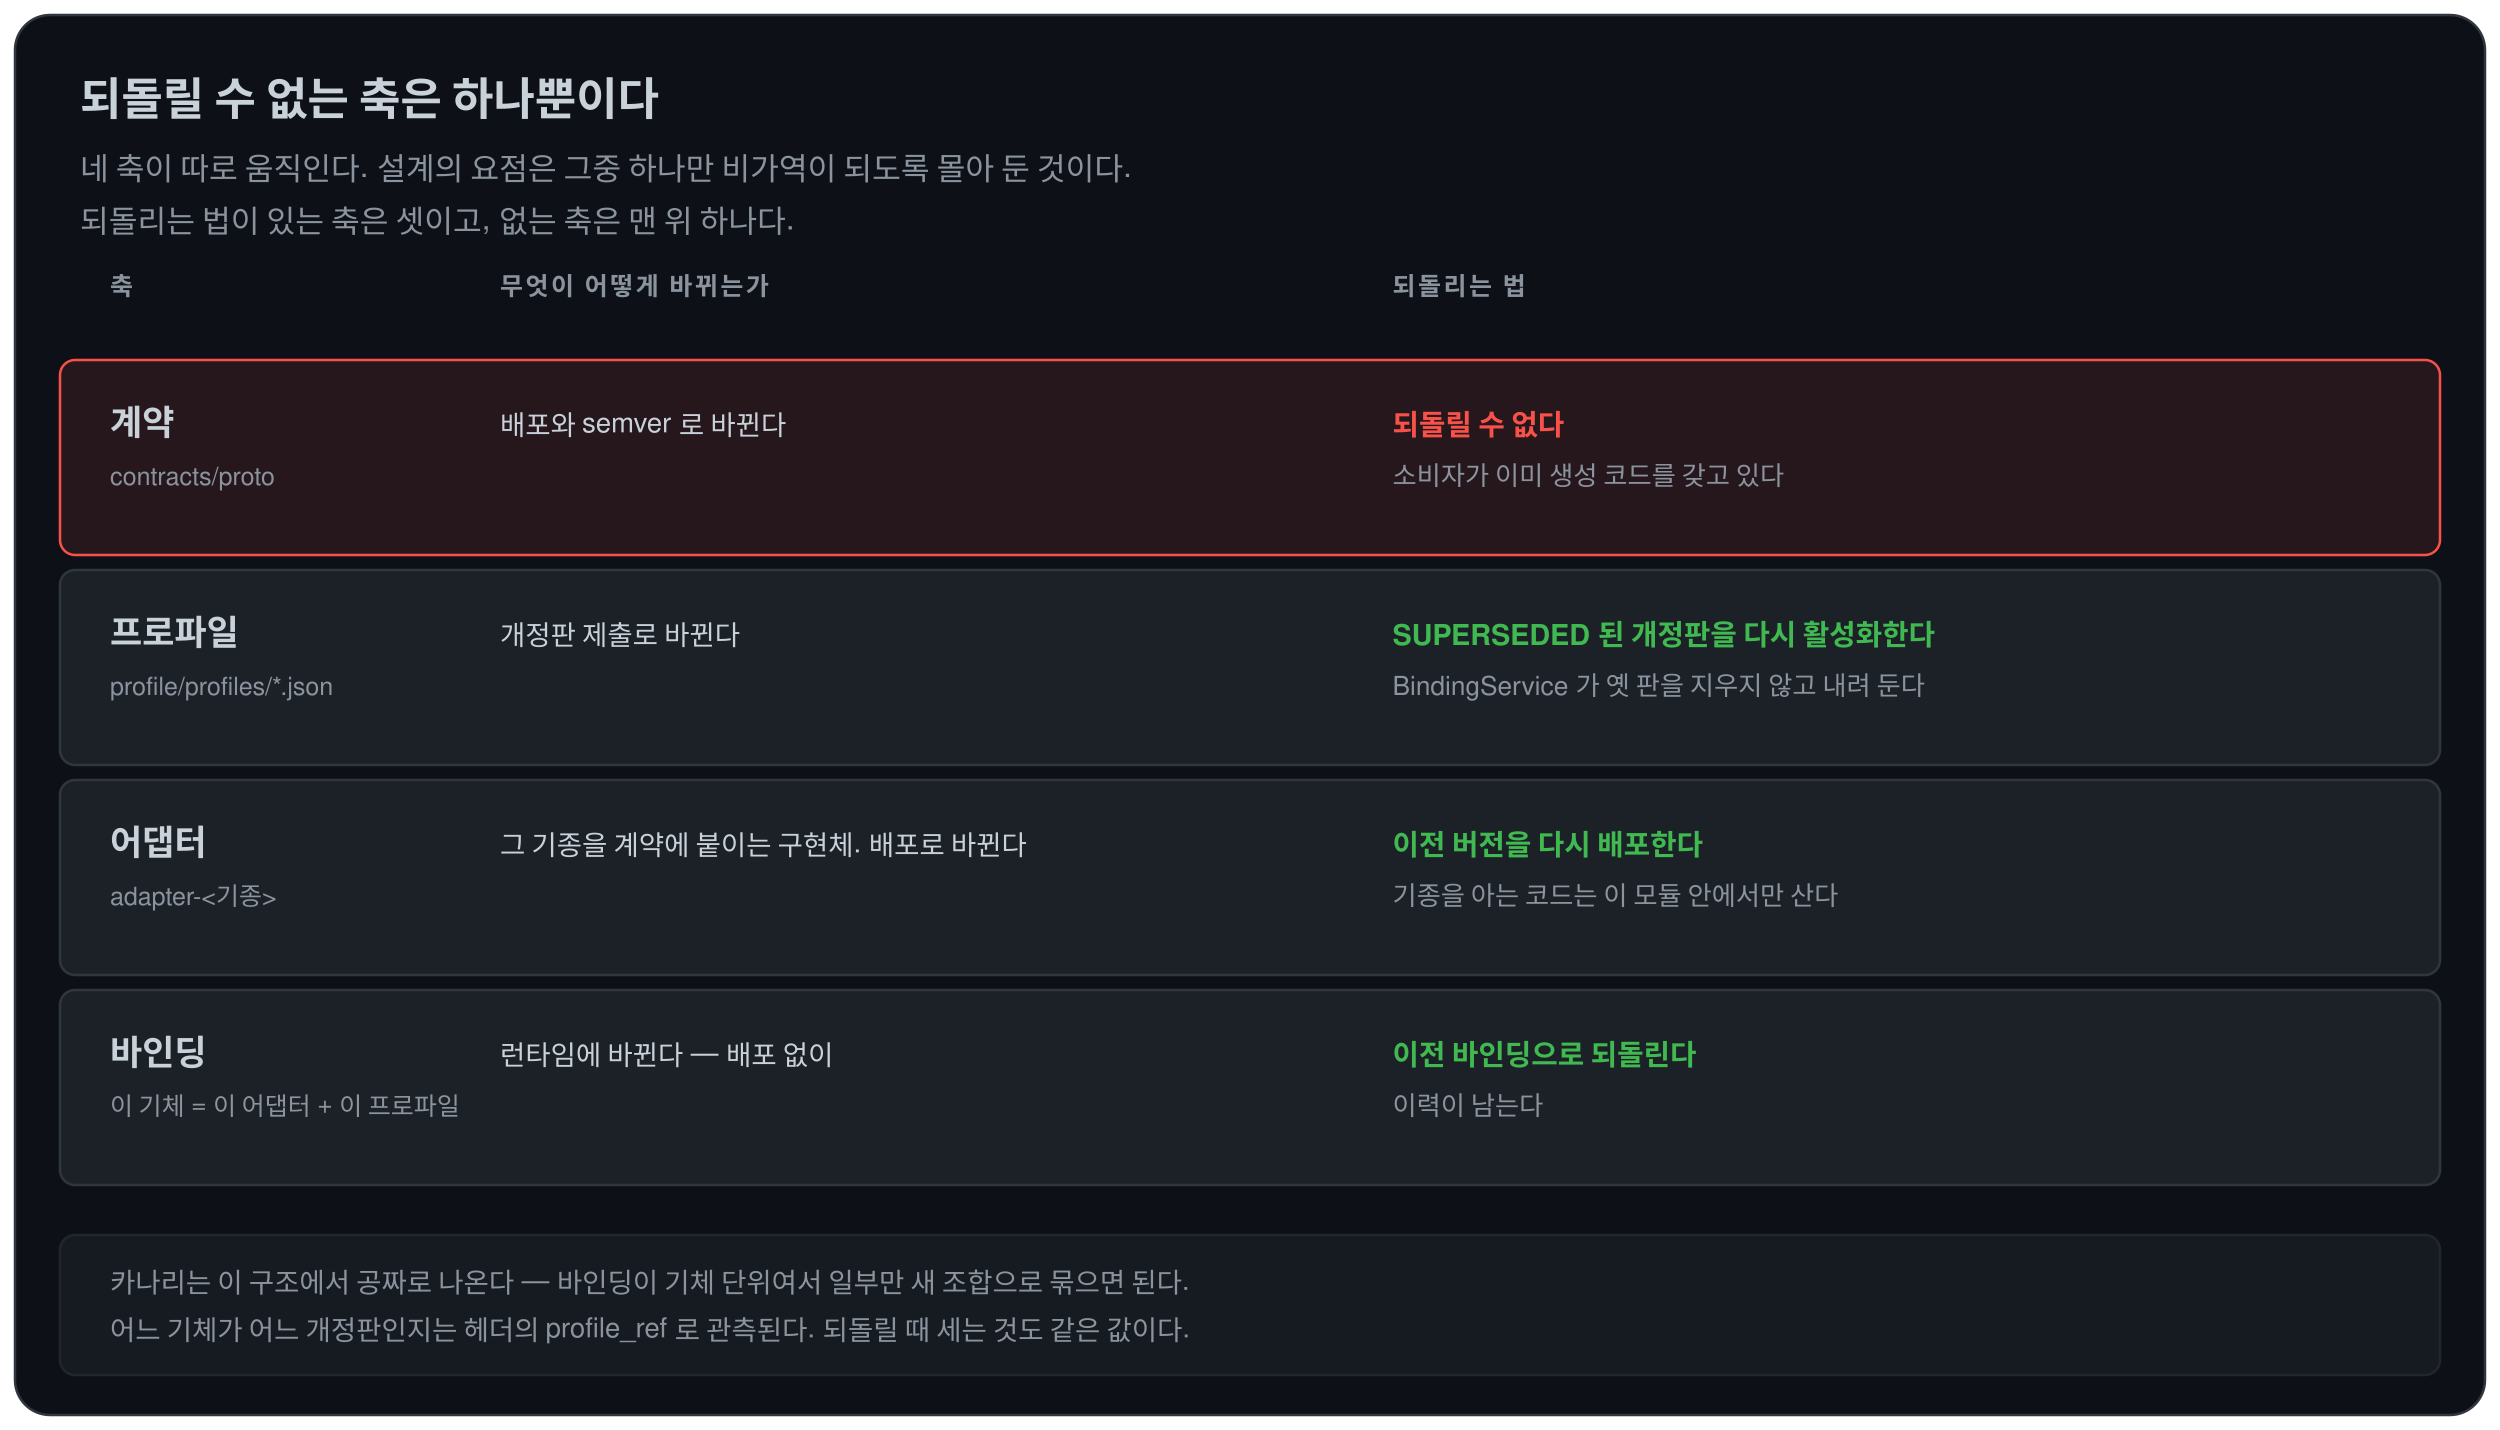
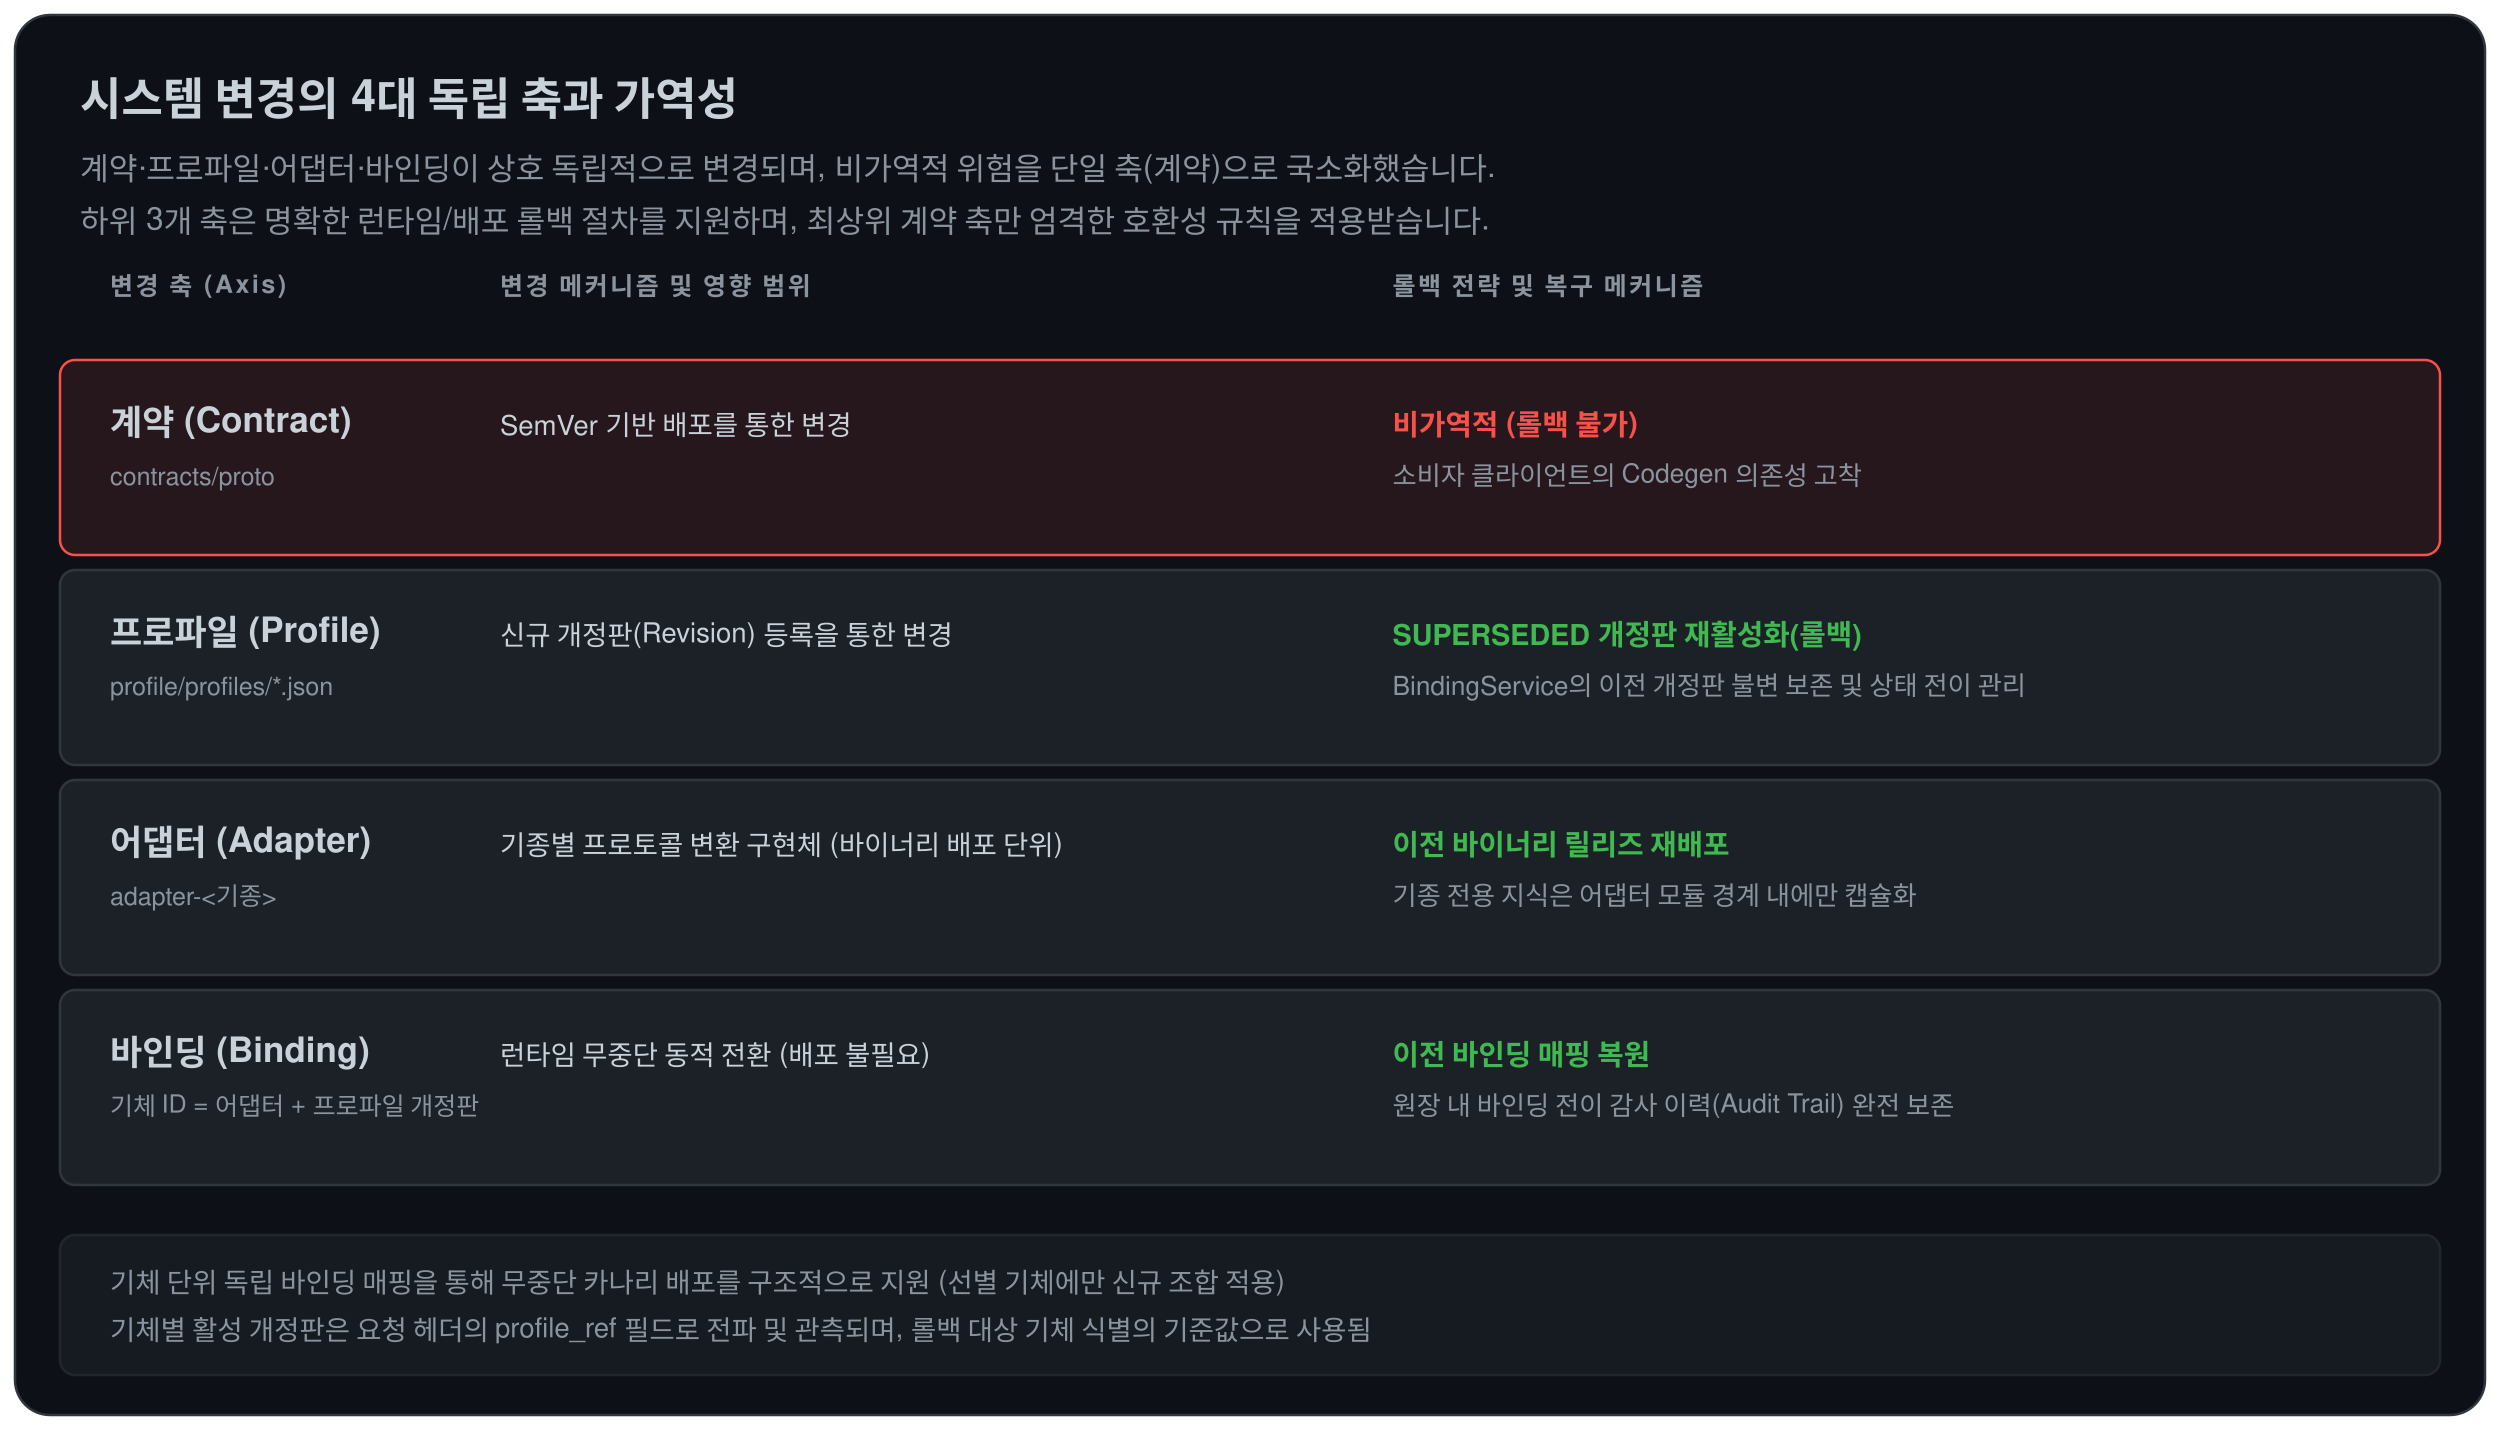
<svg xmlns="http://www.w3.org/2000/svg" width="1000" height="572" viewBox="0 0 1000 572" font-family="Malgun Gothic,Apple SD Gothic Neo,Noto Sans KR,Segoe UI,-apple-system,Helvetica,Arial,sans-serif">
  <rect x="6" y="6" width="988" height="560" rx="14" fill="#0d1117" stroke="#30363d" />
-   <text x="32" y="46" font-size="18" font-weight="600" fill="#c9d1d9">되돌릴 수 없는 축은 하나뿐이다</text>
-   <text x="32" y="72" font-size="12.5" fill="#8b949e">네 축이 따로 움직인다. 설계의 요점은 그중 하나만 비가역이 되도록 몰아 둔 것이다.</text>
-   <text x="32" y="93" font-size="12.5" fill="#8b949e">되돌리는 법이 있는 축은 셋이고, 없는 축은 맨 위 하나다.</text>
-   <text x="44" y="118" font-size="10" font-weight="700" letter-spacing="1" fill="#8b949e">축</text>
-   <text x="200" y="118" font-size="10" font-weight="700" letter-spacing="1" fill="#8b949e">무엇이 어떻게 바뀌는가</text>
-   <text x="557" y="118" font-size="10" font-weight="700" letter-spacing="1" fill="#8b949e">되돌리는 법</text>
+   <text x="32" y="46" font-size="18" font-weight="600" fill="#c9d1d9">시스템 변경의 4대 독립 축과 가역성</text>
+   <text x="32" y="72" font-size="12.5" fill="#8b949e">계약·프로파일·어댑터·바인딩이 상호 독립적으로 변경되며, 비가역적 위험을 단일 축(계약)으로 국소화했습니다.</text>
+   <text x="32" y="93" font-size="12.5" fill="#8b949e">하위 3개 축은 명확한 런타임/배포 롤백 절차를 지원하며, 최상위 계약 축만 엄격한 호환성 규칙을 적용받습니다.</text>
+   <text x="44" y="118" font-size="10" font-weight="700" letter-spacing="1" fill="#8b949e">변경 축 (Axis)</text>
+   <text x="200" y="118" font-size="10" font-weight="700" letter-spacing="1" fill="#8b949e">변경 메커니즘 및 영향 범위</text>
+   <text x="557" y="118" font-size="10" font-weight="700" letter-spacing="1" fill="#8b949e">롤백 전략 및 복구 메커니즘</text>
  <rect x="24" y="144" width="952" height="78" rx="6" fill="#25171c" stroke="#f85149" />
-   <text x="44" y="174" font-size="14" font-weight="600" fill="#c9d1d9">계약</text>
+   <text x="44" y="174" font-size="14" font-weight="600" fill="#c9d1d9">계약 (Contract)</text>
  <text x="44" y="194" font-size="10" fill="#8b949e">contracts/proto</text>
-   <text x="200" y="174" font-size="11" fill="#c9d1d9">배포와 semver 로 바뀐다</text>
-   <text x="557" y="174" font-size="11.5" font-weight="600" fill="#f85149">되돌릴 수 없다</text>
-   <text x="557" y="194" font-size="10.5" fill="#8b949e">소비자가 이미 생성 코드를 갖고 있다</text>
+   <text x="200" y="174" font-size="11" fill="#c9d1d9">SemVer 기반 배포를 통한 변경</text>
+   <text x="557" y="174" font-size="11.5" font-weight="600" fill="#f85149">비가역적 (롤백 불가)</text>
+   <text x="557" y="194" font-size="10.5" fill="#8b949e">소비자 클라이언트의 Codegen 의존성 고착</text>
  <rect x="24" y="228" width="952" height="78" rx="6" fill="#1c2128" stroke="#30363d" />
-   <text x="44" y="258" font-size="14" font-weight="600" fill="#c9d1d9">프로파일</text>
+   <text x="44" y="258" font-size="14" font-weight="600" fill="#c9d1d9">프로파일 (Profile)</text>
  <text x="44" y="278" font-size="10" fill="#8b949e">profile/profiles/*.json</text>
-   <text x="200" y="258" font-size="11" fill="#c9d1d9">개정판 제출로 바뀐다</text>
-   <text x="557" y="258" font-size="11.5" font-weight="600" fill="#3fb950">SUPERSEDED 된 개정판을 다시 활성화한다</text>
-   <text x="557" y="278" font-size="10.5" fill="#8b949e">BindingService 가 옛 판을 지우지 않고 내려 둔다</text>
+   <text x="200" y="258" font-size="11" fill="#c9d1d9">신규 개정판(Revision) 등록을 통한 변경</text>
+   <text x="557" y="258" font-size="11.5" font-weight="600" fill="#3fb950">SUPERSEDED 개정판 재활성화(롤백)</text>
+   <text x="557" y="278" font-size="10.5" fill="#8b949e">BindingService의 이전 개정판 불변 보존 및 상태 전이 관리</text>
  <rect x="24" y="312" width="952" height="78" rx="6" fill="#1c2128" stroke="#30363d" />
-   <text x="44" y="342" font-size="14" font-weight="600" fill="#c9d1d9">어댑터</text>
+   <text x="44" y="342" font-size="14" font-weight="600" fill="#c9d1d9">어댑터 (Adapter)</text>
  <text x="44" y="362" font-size="10" fill="#8b949e">adapter-&lt;기종&gt;</text>
-   <text x="200" y="342" font-size="11" fill="#c9d1d9">그 기종을 계약에 붙이는 구현체. 배포로 바뀐다</text>
-   <text x="557" y="342" font-size="11.5" font-weight="600" fill="#3fb950">이전 버전을 다시 배포한다</text>
-   <text x="557" y="362" font-size="10.5" fill="#8b949e">기종을 아는 코드는 이 모듈 안에서만 산다</text>
+   <text x="200" y="342" font-size="11" fill="#c9d1d9">기종별 프로토콜 변환 구현체 (바이너리 배포 단위)</text>
+   <text x="557" y="342" font-size="11.5" font-weight="600" fill="#3fb950">이전 바이너리 릴리즈 재배포</text>
+   <text x="557" y="362" font-size="10.5" fill="#8b949e">기종 전용 지식은 어댑터 모듈 경계 내에만 캡슐화</text>
  <rect x="24" y="396" width="952" height="78" rx="6" fill="#1c2128" stroke="#30363d" />
-   <text x="44" y="426" font-size="14" font-weight="600" fill="#c9d1d9">바인딩</text>
-   <text x="44" y="446" font-size="10" fill="#8b949e">이 기체 = 이 어댑터 + 이 프로파일</text>
-   <text x="200" y="426" font-size="11" fill="#c9d1d9">런타임에 바뀐다 — 배포 없이</text>
-   <text x="557" y="426" font-size="11.5" font-weight="600" fill="#3fb950">이전 바인딩으로 되돌린다</text>
-   <text x="557" y="446" font-size="10.5" fill="#8b949e">이력이 남는다</text>
+   <text x="44" y="426" font-size="14" font-weight="600" fill="#c9d1d9">바인딩 (Binding)</text>
+   <text x="44" y="446" font-size="10" fill="#8b949e">기체 ID = 어댑터 + 프로파일 개정판</text>
+   <text x="200" y="426" font-size="11" fill="#c9d1d9">런타임 무중단 동적 전환 (배포 불필요)</text>
+   <text x="557" y="426" font-size="11.5" font-weight="600" fill="#3fb950">이전 바인딩 매핑 복원</text>
+   <text x="557" y="446" font-size="10.5" fill="#8b949e">원장 내 바인딩 전이 감사 이력(Audit Trail) 완전 보존</text>
  <rect x="24" y="494" width="952" height="56" rx="6" fill="#161b22" stroke="#21262d" />
-   <text x="44" y="517" font-size="11" fill="#8b949e">카나리는 이 구조에서 공짜로 나온다 — 바인딩이 기체 단위여서 일부만 새 조합으로 묶으면 된다.</text>
-   <text x="44" y="536" font-size="11" fill="#8b949e">어느 기체가 어느 개정판인지는 헤더의 profile_ref 로 관측된다. 되돌릴 때 세는 것도 같은 값이다.</text>
+   <text x="44" y="517" font-size="11" fill="#8b949e">기체 단위 독립 바인딩 매핑을 통해 무중단 카나리 배포를 구조적으로 지원 (선별 기체에만 신규 조합 적용)</text>
+   <text x="44" y="536" font-size="11" fill="#8b949e">기체별 활성 개정판은 요청 헤더의 profile_ref 필드로 전파 및 관측되며, 롤백 대상 기체 식별의 기준값으로 사용됨</text>
</svg>
